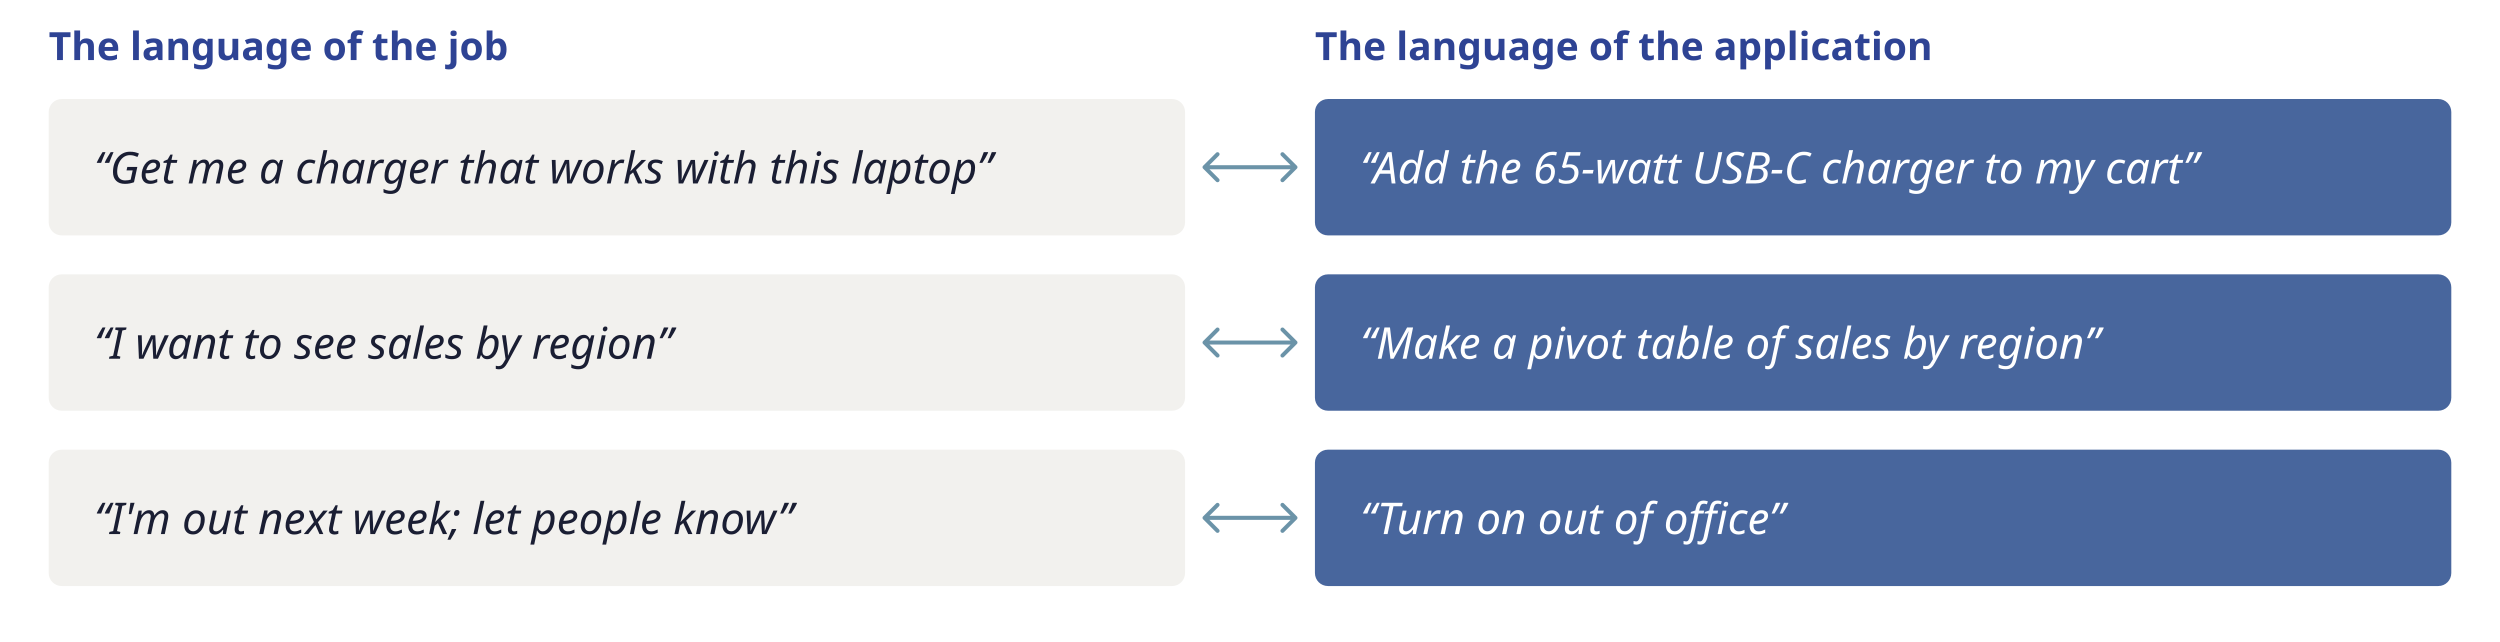
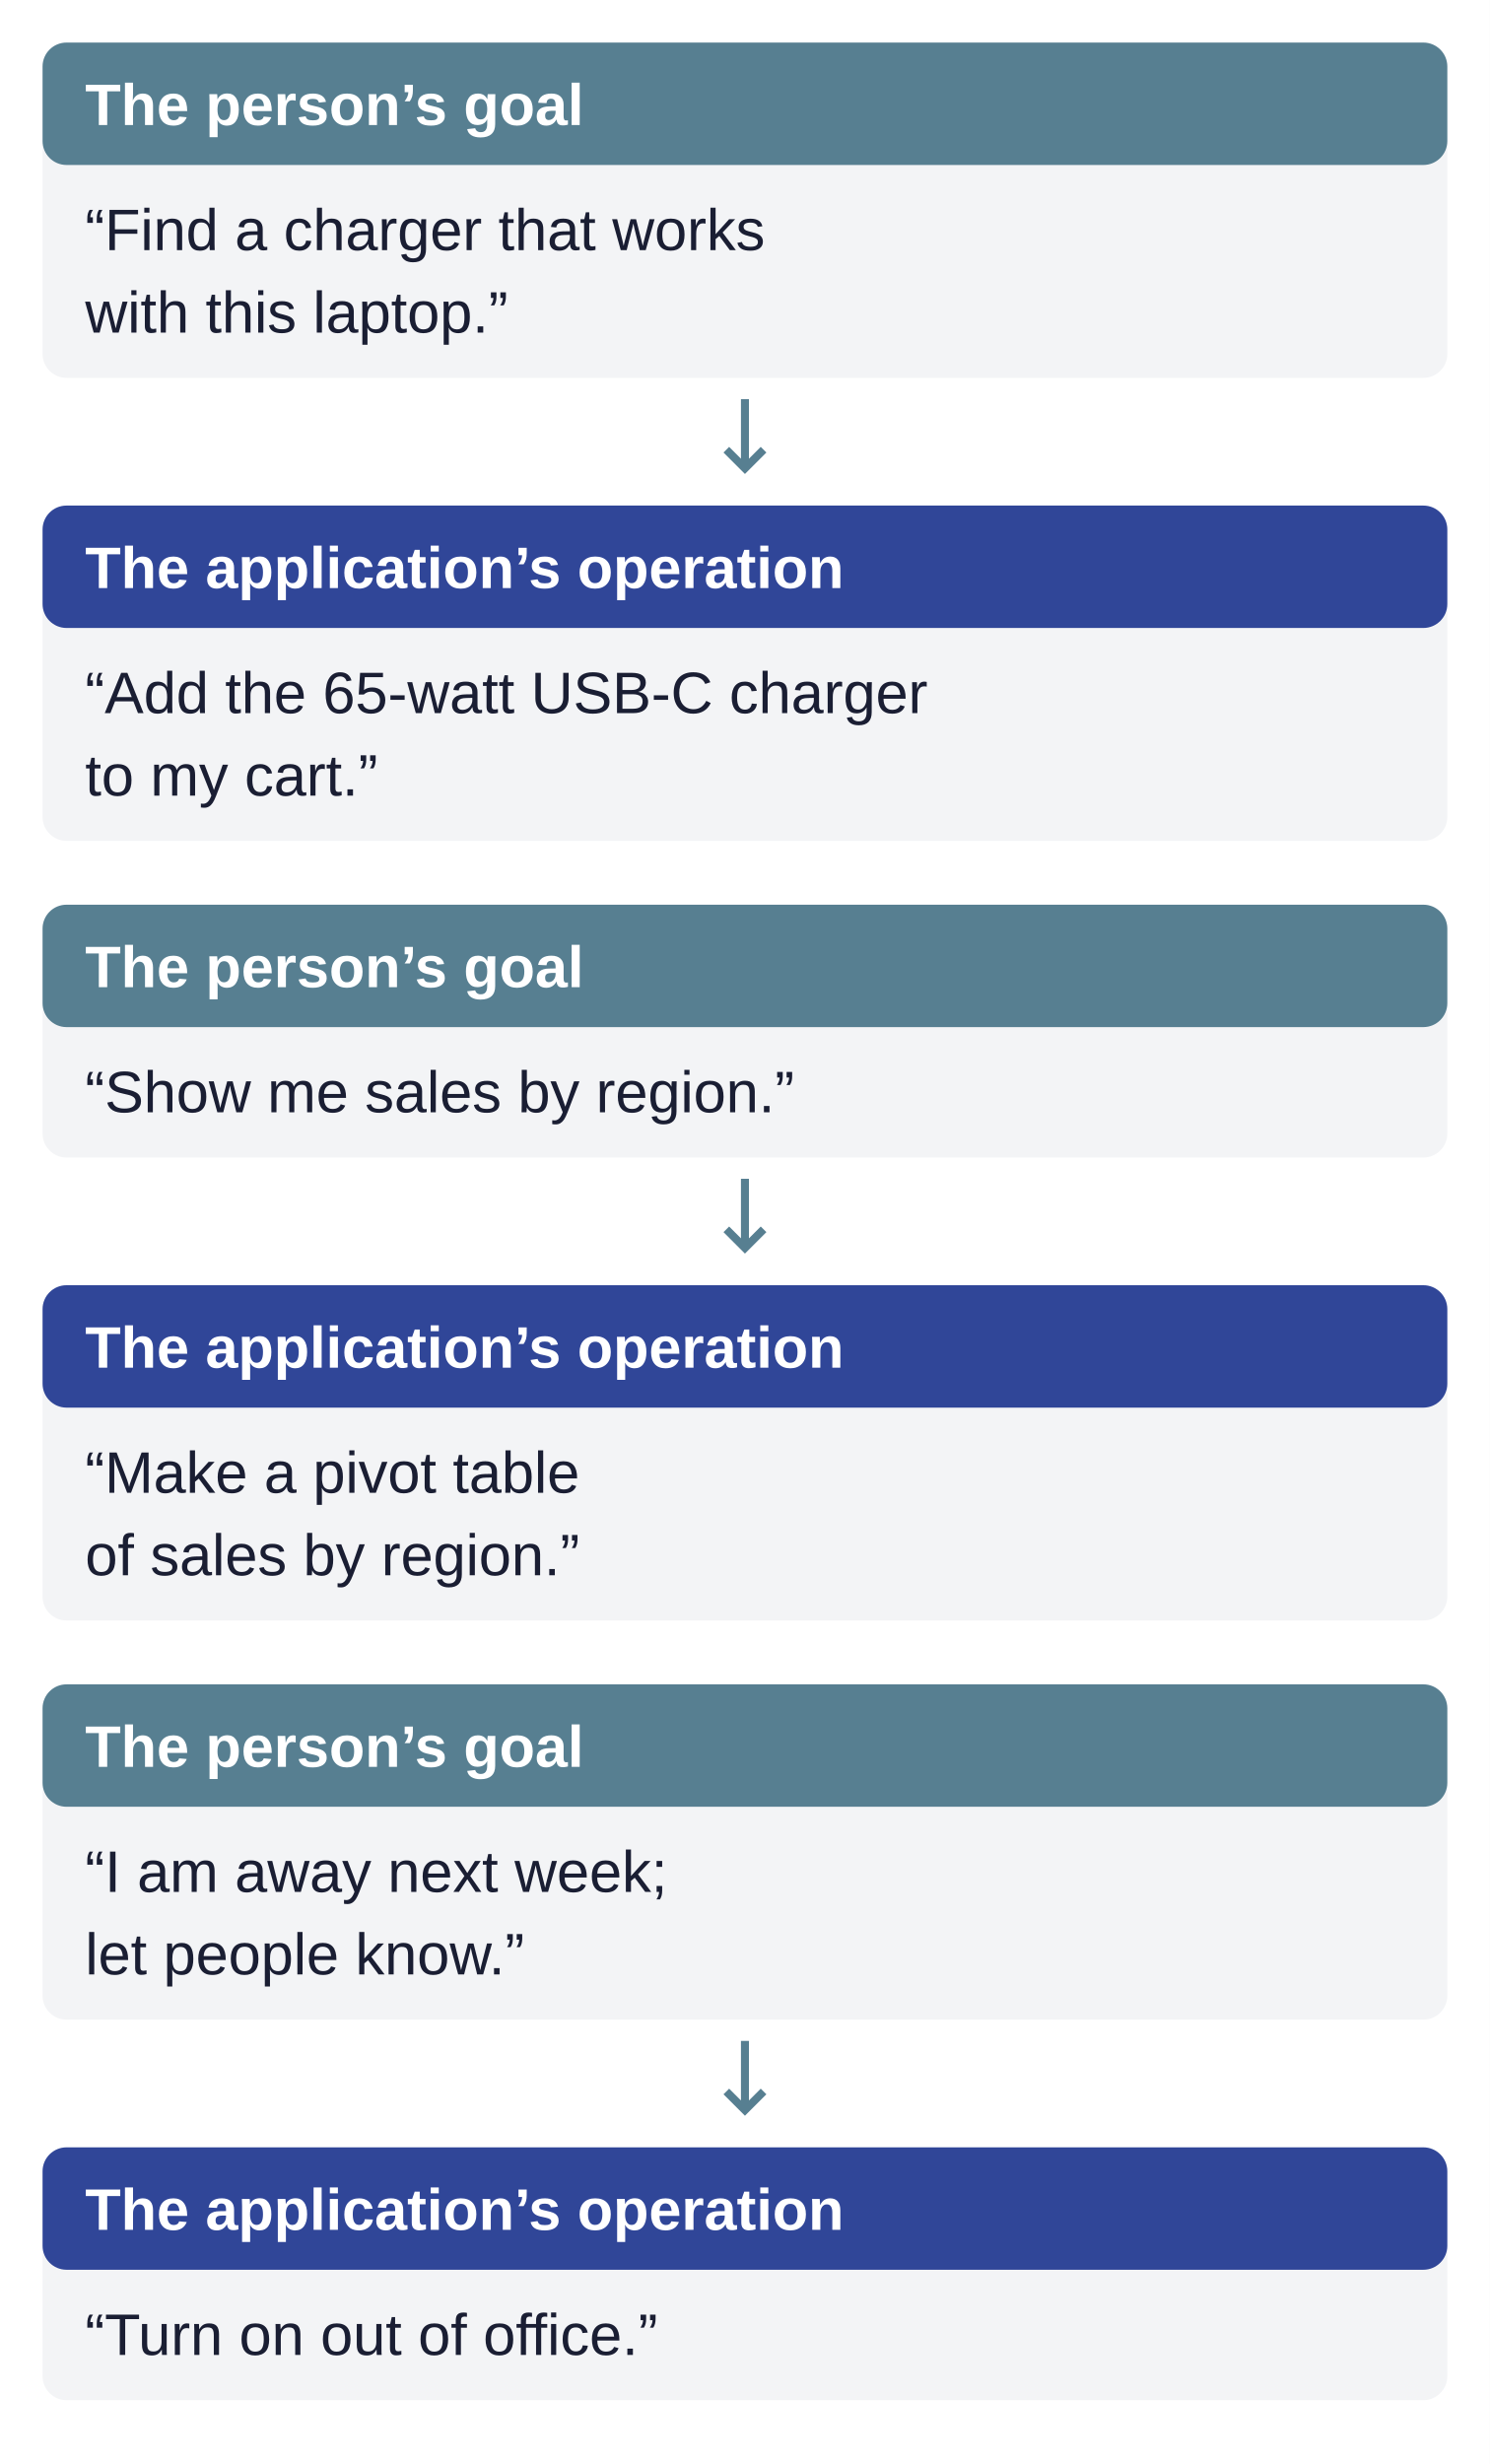
- <svg xmlns="http://www.w3.org/2000/svg" viewBox="30 225 1540 395" width="1540" height="395" role="img" aria-label="People use two languages with the agent">
-   <rect width="1600" height="900" fill="#FFFFFF" />
-   <text x="60" y="262" font-family="Calibri, Carlito, 'Segoe UI', sans-serif" font-size="24" font-weight="700" fill="#2E4394">The language of the job</text>
-   <text x="840" y="262" font-family="Calibri, Carlito, 'Segoe UI', sans-serif" font-size="24" font-weight="700" fill="#2E4394">The language of the application</text>
-   <rect x="60" y="286" width="700" height="84" rx="8" fill="#F2F1EE" />
-   <text x="88" y="338" font-family="Calibri, Carlito, 'Segoe UI', sans-serif" font-size="27" font-style="italic" fill="#1A1E33">“Get me a charger that works with this laptop”</text>
-   <rect x="840" y="286" width="700" height="84" rx="8" fill="#48669D" />
-   <text x="868" y="338" font-family="Calibri, Carlito, 'Segoe UI', sans-serif" font-size="27" font-style="italic" fill="#FFFFFF">“Add the 65-watt USB-C charger to my cart”</text>
-   <path d="M772,328 H828 M780,320 L772,328 L780,336 M820,320 L828,328 L820,336" fill="none" stroke="#6B93A8" stroke-width="2.5" stroke-linecap="round" stroke-linejoin="round" />
-   <rect x="60" y="394" width="700" height="84" rx="8" fill="#F2F1EE" />
-   <text x="88" y="446" font-family="Calibri, Carlito, 'Segoe UI', sans-serif" font-size="27" font-style="italic" fill="#1A1E33">“I want to see sales by region”</text>
-   <rect x="840" y="394" width="700" height="84" rx="8" fill="#48669D" />
-   <text x="868" y="446" font-family="Calibri, Carlito, 'Segoe UI', sans-serif" font-size="27" font-style="italic" fill="#FFFFFF">“Make a pivot table of sales by region”</text>
-   <path d="M772,436 H828 M780,428 L772,436 L780,444 M820,428 L828,436 L820,444" fill="none" stroke="#6B93A8" stroke-width="2.5" stroke-linecap="round" stroke-linejoin="round" />
-   <rect x="60" y="502" width="700" height="84" rx="8" fill="#F2F1EE" />
-   <text x="88" y="554" font-family="Calibri, Carlito, 'Segoe UI', sans-serif" font-size="27" font-style="italic" fill="#1A1E33">“I'm out next week; let people know”</text>
-   <rect x="840" y="502" width="700" height="84" rx="8" fill="#48669D" />
-   <text x="868" y="554" font-family="Calibri, Carlito, 'Segoe UI', sans-serif" font-size="27" font-style="italic" fill="#FFFFFF">“Turn on out of office”</text>
-   <path d="M772,544 H828 M780,536 L772,544 L780,552 M820,536 L828,544 L820,552" fill="none" stroke="#6B93A8" stroke-width="2.5" stroke-linecap="round" stroke-linejoin="round" />
+ <svg xmlns="http://www.w3.org/2000/svg" width="560" height="926" viewBox="0 0 560 926" role="img" aria-label="Three examples connecting the language of a user goal to the language of application operations.">
+   <rect width="560" height="926" fill="white" />
+   <rect x="16" y="16" width="528" height="126" rx="9" fill="#f3f4f6" />
+   <rect x="16" y="16" width="528" height="46" rx="9" fill="#577f91" />
+   <text x="32" y="47" font-family="Arial, sans-serif" font-size="22" fill="white" font-weight="700">The person’s goal</text>
+   <text x="32" y="94" font-family="Arial, sans-serif" font-size="22" fill="#1a1e33">“Find a charger that works</text>
+   <text x="32" y="125" font-family="Arial, sans-serif" font-size="22" fill="#1a1e33">with this laptop.”</text>
+   <path d="M280 150 v26 m-7 -7 l7 7 7 -7" fill="none" stroke="#577f91" stroke-width="3" />
+   <rect x="16" y="190" width="528" height="126" rx="9" fill="#f3f4f6" />
+   <rect x="16" y="190" width="528" height="46" rx="9" fill="#304698" />
+   <text x="32" y="221" font-family="Arial, sans-serif" font-size="22" fill="white" font-weight="700">The application’s operation</text>
+   <text x="32" y="268" font-family="Arial, sans-serif" font-size="22" fill="#1a1e33">“Add the 65-watt USB-C charger</text>
+   <text x="32" y="299" font-family="Arial, sans-serif" font-size="22" fill="#1a1e33">to my cart.”</text>
+   <rect x="16" y="340" width="528" height="95" rx="9" fill="#f3f4f6" />
+   <rect x="16" y="340" width="528" height="46" rx="9" fill="#577f91" />
+   <text x="32" y="371" font-family="Arial, sans-serif" font-size="22" fill="white" font-weight="700">The person’s goal</text>
+   <text x="32" y="418" font-family="Arial, sans-serif" font-size="22" fill="#1a1e33">“Show me sales by region.”</text>
+   <path d="M280 443 v26 m-7 -7 l7 7 7 -7" fill="none" stroke="#577f91" stroke-width="3" />
+   <rect x="16" y="483" width="528" height="126" rx="9" fill="#f3f4f6" />
+   <rect x="16" y="483" width="528" height="46" rx="9" fill="#304698" />
+   <text x="32" y="514" font-family="Arial, sans-serif" font-size="22" fill="white" font-weight="700">The application’s operation</text>
+   <text x="32" y="561" font-family="Arial, sans-serif" font-size="22" fill="#1a1e33">“Make a pivot table</text>
+   <text x="32" y="592" font-family="Arial, sans-serif" font-size="22" fill="#1a1e33">of sales by region.”</text>
+   <rect x="16" y="633" width="528" height="126" rx="9" fill="#f3f4f6" />
+   <rect x="16" y="633" width="528" height="46" rx="9" fill="#577f91" />
+   <text x="32" y="664" font-family="Arial, sans-serif" font-size="22" fill="white" font-weight="700">The person’s goal</text>
+   <text x="32" y="711" font-family="Arial, sans-serif" font-size="22" fill="#1a1e33">“I am away next week;</text>
+   <text x="32" y="742" font-family="Arial, sans-serif" font-size="22" fill="#1a1e33">let people know.”</text>
+   <path d="M280 767 v26 m-7 -7 l7 7 7 -7" fill="none" stroke="#577f91" stroke-width="3" />
+   <rect x="16" y="807" width="528" height="95" rx="9" fill="#f3f4f6" />
+   <rect x="16" y="807" width="528" height="46" rx="9" fill="#304698" />
+   <text x="32" y="838" font-family="Arial, sans-serif" font-size="22" fill="white" font-weight="700">The application’s operation</text>
+   <text x="32" y="885" font-family="Arial, sans-serif" font-size="22" fill="#1a1e33">“Turn on out of office.”</text>
</svg>
